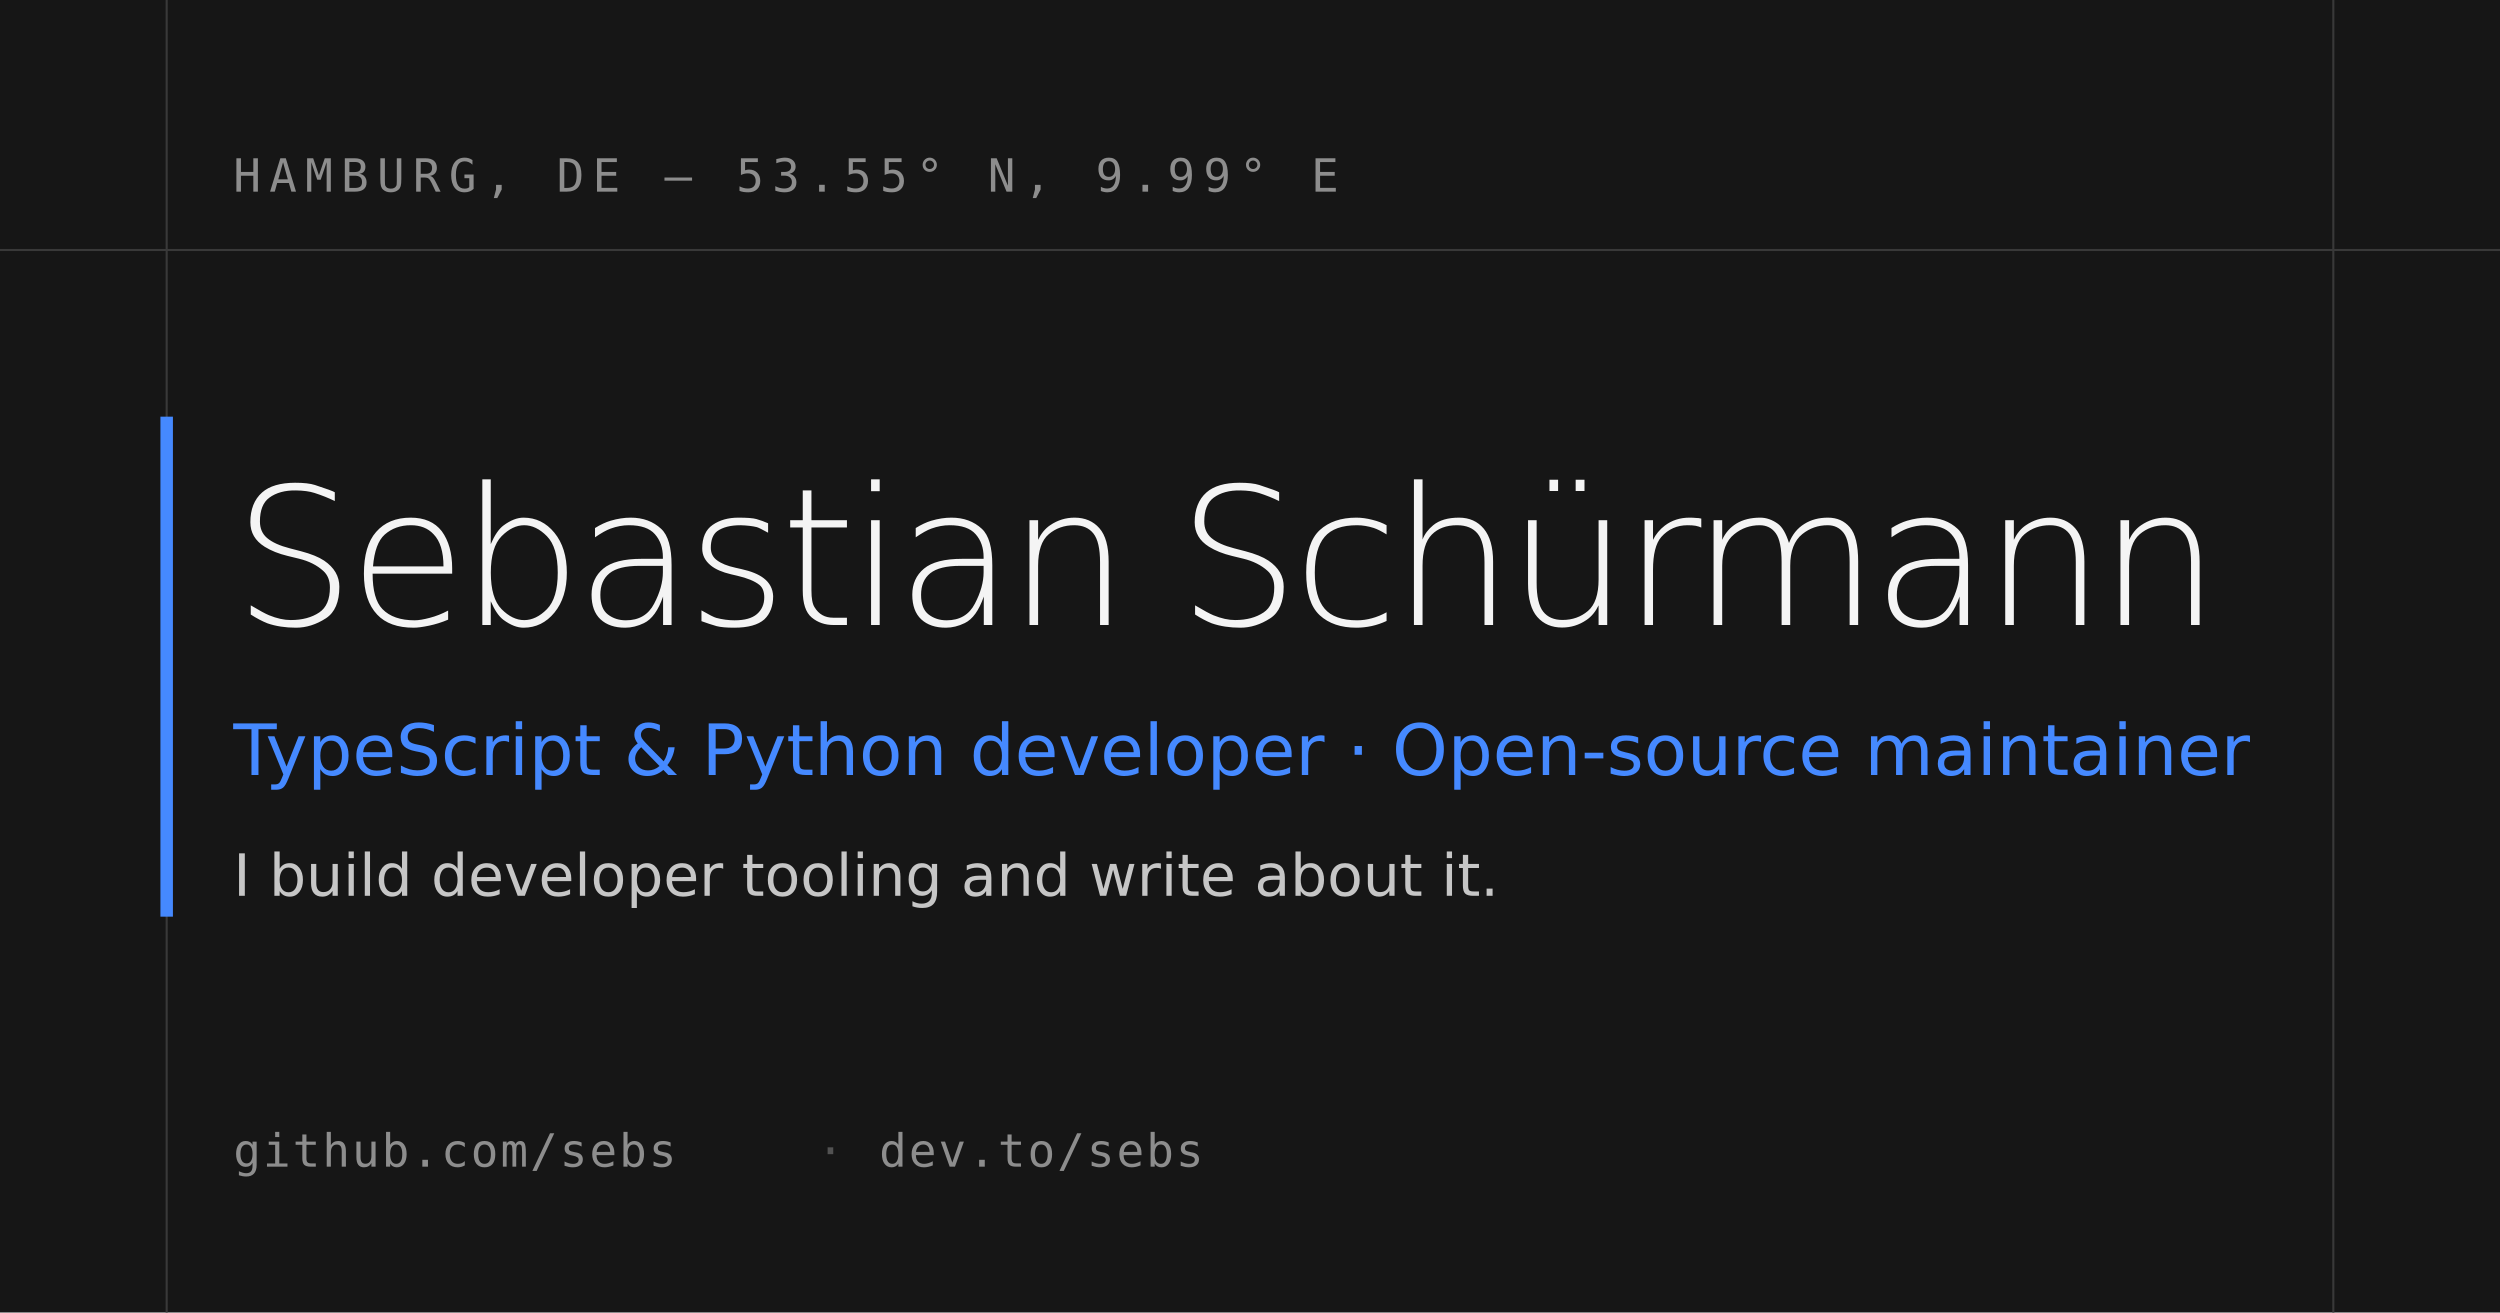
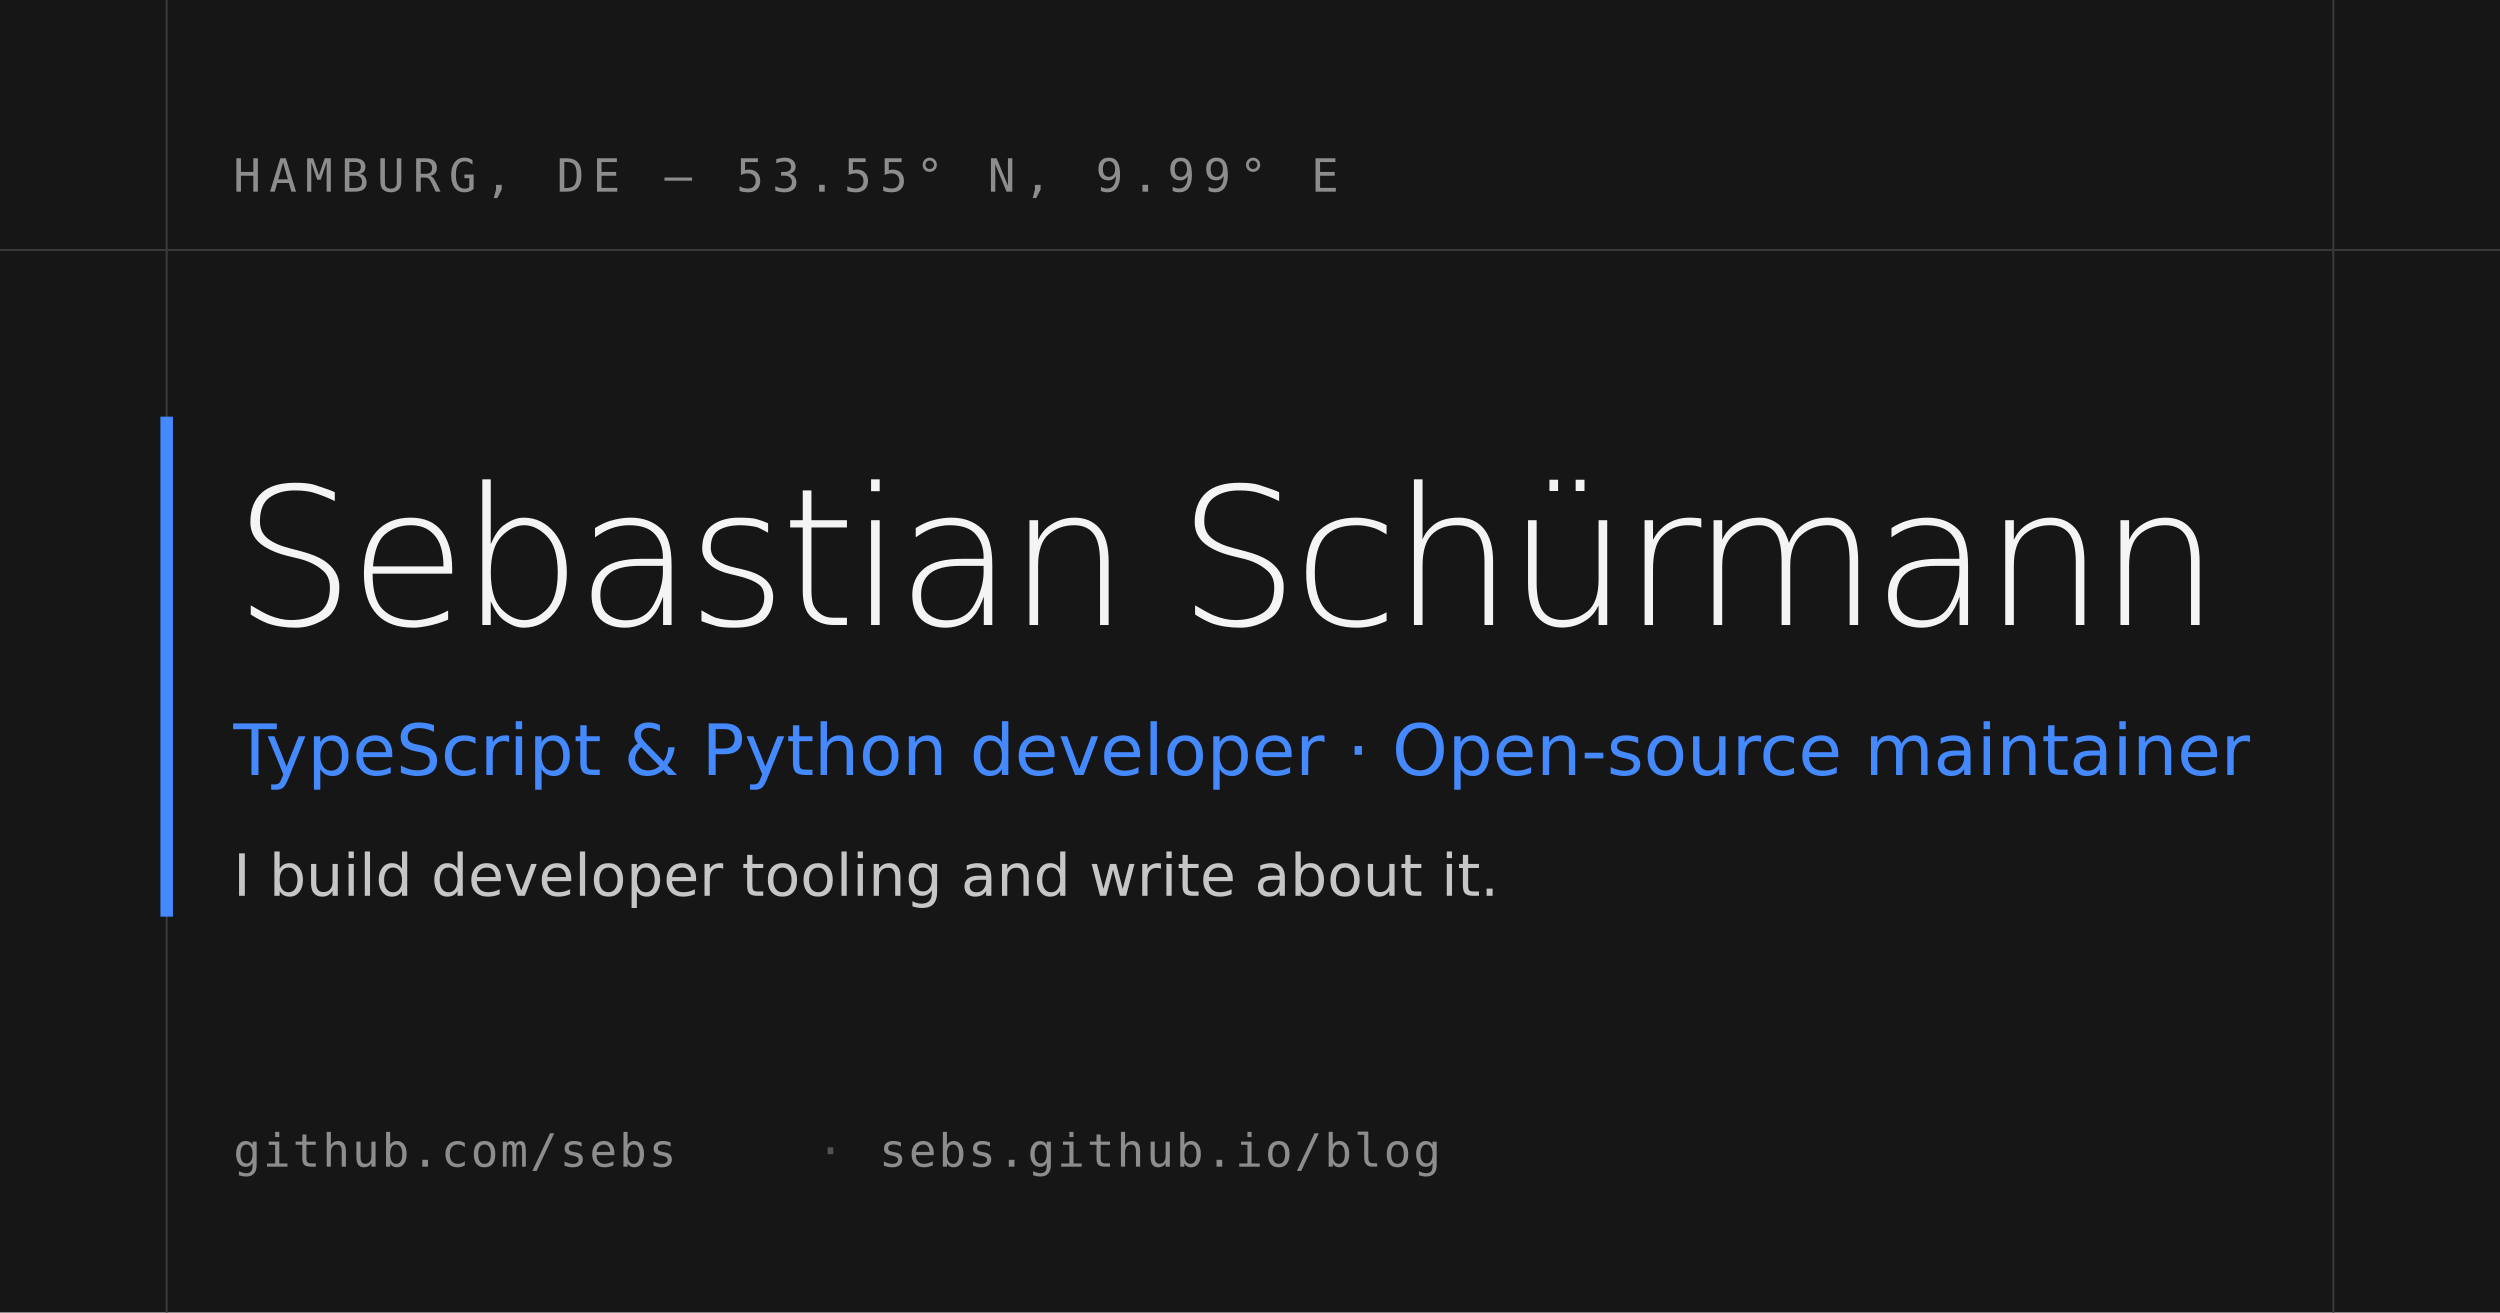
<svg xmlns="http://www.w3.org/2000/svg" width="1200" height="630" viewBox="0 0 1200 630">
  <rect width="1200" height="630" fill="#161616" />
  <g stroke="#393939" stroke-width="1">
    <line x1="80" y1="0" x2="80" y2="630" />
    <line x1="0" y1="120" x2="1200" y2="120" />
    <line x1="1120" y1="0" x2="1120" y2="630" />
  </g>
  <rect x="77" y="200" width="6" height="240" fill="#4589ff" />
  <g font-family="'IBM Plex Mono', 'DejaVu Sans Mono', monospace" font-size="22" letter-spacing="4">
    <text x="112" y="92" fill="#8d8d8d">HAMBURG, DE — 53.55° N, 9.99° E</text>
  </g>
  <g font-family="'IBM Plex Sans', 'DejaVu Sans', system-ui, sans-serif">
    <text x="112" y="300" fill="#f4f4f4" font-size="92" font-weight="300" letter-spacing="-3">Sebastian Schürmann</text>
    <text x="112" y="372" fill="#4589ff" font-size="34" font-weight="400">TypeScript &amp; Python developer · Open-source maintainer</text>
    <text x="112" y="430" fill="#c6c6c6" font-size="28" font-weight="400">I build developer tooling and write about it.</text>
  </g>
  <g font-family="'IBM Plex Mono', 'DejaVu Sans Mono', monospace" font-size="22" fill="#8d8d8d" letter-spacing="1">
    <text x="112" y="560">github.com/sebs</text>
    <text x="392" y="560" fill="#525252">·</text>
-     <text x="422" y="560">dev.to/sebs</text>
+     <text x="422" y="560">sebs.github.io/blog</text>
  </g>
</svg>
